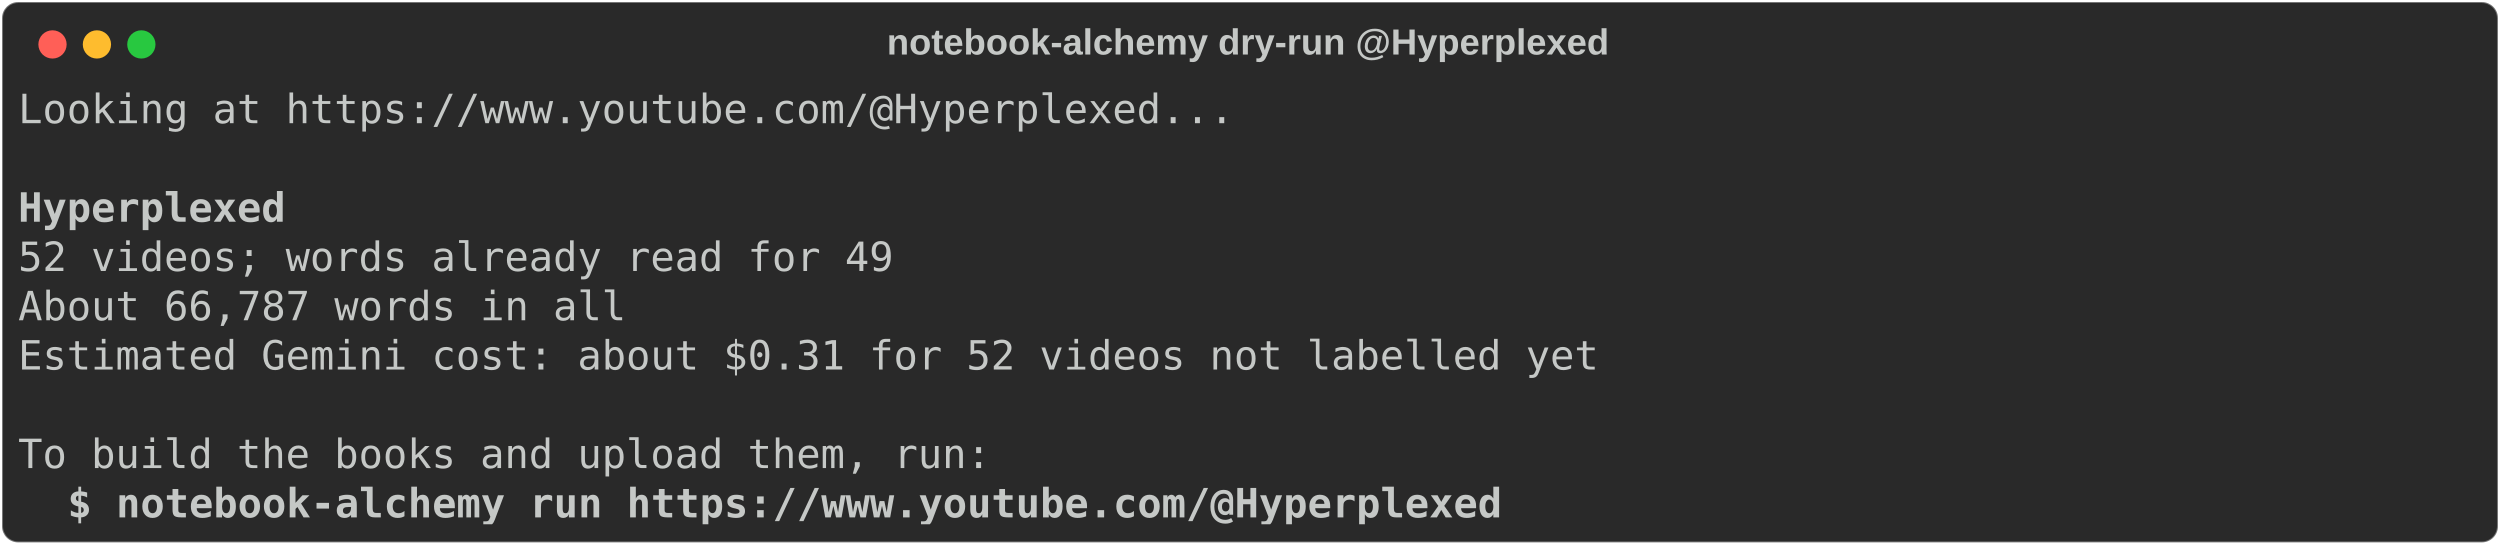
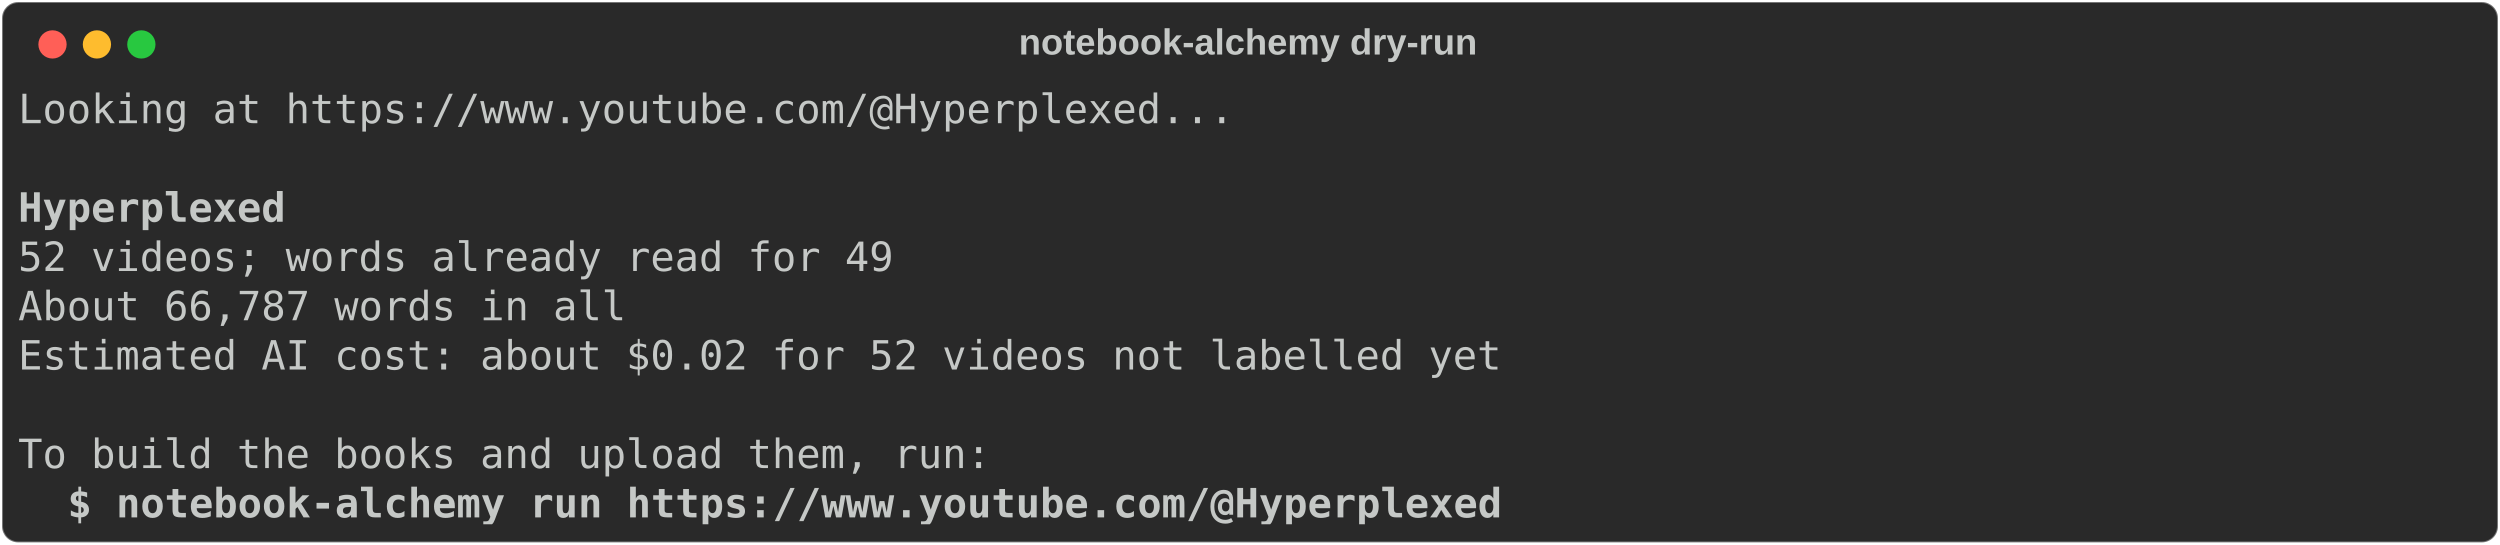
<svg xmlns="http://www.w3.org/2000/svg" class="rich-terminal" viewBox="0 0 1238 269.6">
  <style>

    @font-face {
        font-family: "Fira Code";
        src: local("FiraCode-Regular"),
                url("https://cdnjs.cloudflare.com/ajax/libs/firacode/6.2.0/woff2/FiraCode-Regular.woff2") format("woff2"),
                url("https://cdnjs.cloudflare.com/ajax/libs/firacode/6.2.0/woff/FiraCode-Regular.woff") format("woff");
        font-style: normal;
        font-weight: 400;
    }
    @font-face {
        font-family: "Fira Code";
        src: local("FiraCode-Bold"),
                url("https://cdnjs.cloudflare.com/ajax/libs/firacode/6.2.0/woff2/FiraCode-Bold.woff2") format("woff2"),
                url("https://cdnjs.cloudflare.com/ajax/libs/firacode/6.2.0/woff/FiraCode-Bold.woff") format("woff");
        font-style: bold;
        font-weight: 700;
    }

-     .terminal-2397751370-matrix {
+     .terminal-4042310031-matrix {
        font-family: Fira Code, monospace;
        font-size: 20px;
        line-height: 24.4px;
        font-variant-east-asian: full-width;
    }

-     .terminal-2397751370-title {
+     .terminal-4042310031-title {
        font-size: 18px;
        font-weight: bold;
        font-family: arial;
    }

-     .terminal-2397751370-r1 { fill: #c5c8c6 }
- .terminal-2397751370-r2 { fill: #c5c8c6;font-weight: bold }
+     .terminal-4042310031-r1 { fill: #c5c8c6 }
+ .terminal-4042310031-r2 { fill: #c5c8c6;font-weight: bold }
    </style>
  <defs>
-     <clipPath id="terminal-2397751370-clip-terminal">
+     <clipPath id="terminal-4042310031-clip-terminal">
      <rect x="0" y="0" width="1219.0" height="218.6" />
    </clipPath>
-     <clipPath id="terminal-2397751370-line-0">
+     <clipPath id="terminal-4042310031-line-0">
      <rect x="0" y="1.5" width="1220" height="24.65" />
    </clipPath>
-     <clipPath id="terminal-2397751370-line-1">
+     <clipPath id="terminal-4042310031-line-1">
      <rect x="0" y="25.9" width="1220" height="24.65" />
    </clipPath>
-     <clipPath id="terminal-2397751370-line-2">
+     <clipPath id="terminal-4042310031-line-2">
      <rect x="0" y="50.3" width="1220" height="24.65" />
    </clipPath>
-     <clipPath id="terminal-2397751370-line-3">
+     <clipPath id="terminal-4042310031-line-3">
      <rect x="0" y="74.7" width="1220" height="24.65" />
    </clipPath>
-     <clipPath id="terminal-2397751370-line-4">
+     <clipPath id="terminal-4042310031-line-4">
      <rect x="0" y="99.1" width="1220" height="24.65" />
    </clipPath>
-     <clipPath id="terminal-2397751370-line-5">
+     <clipPath id="terminal-4042310031-line-5">
      <rect x="0" y="123.5" width="1220" height="24.65" />
    </clipPath>
-     <clipPath id="terminal-2397751370-line-6">
+     <clipPath id="terminal-4042310031-line-6">
      <rect x="0" y="147.9" width="1220" height="24.65" />
    </clipPath>
-     <clipPath id="terminal-2397751370-line-7">
+     <clipPath id="terminal-4042310031-line-7">
      <rect x="0" y="172.3" width="1220" height="24.65" />
    </clipPath>
  </defs>
  <rect fill="#292929" stroke="rgba(255,255,255,0.35)" stroke-width="1" x="1" y="1" width="1236" height="267.6" rx="8" />
-   <text class="terminal-2397751370-title" fill="#c5c8c6" text-anchor="middle" x="618" y="27">notebook-alchemy dry-run @Hyperplexed</text>
+   <text class="terminal-4042310031-title" fill="#c5c8c6" text-anchor="middle" x="618" y="27">notebook-alchemy dry-run</text>
  <g transform="translate(26,22)">
    <circle cx="0" cy="0" r="7" fill="#ff5f57" />
    <circle cx="22" cy="0" r="7" fill="#febc2e" />
    <circle cx="44" cy="0" r="7" fill="#28c840" />
  </g>
-   <g transform="translate(9, 41)" clip-path="url(#terminal-2397751370-clip-terminal)">
-     <g class="terminal-2397751370-matrix">
-       <text class="terminal-2397751370-r1" x="0" y="20" textLength="610" clip-path="url(#terminal-2397751370-line-0)">Looking at https://www.youtube.com/@Hyperplexed...</text>
-       <text class="terminal-2397751370-r1" x="1220" y="20" textLength="12.2" clip-path="url(#terminal-2397751370-line-0)">
+   <g transform="translate(9, 41)" clip-path="url(#terminal-4042310031-clip-terminal)">
+     <g class="terminal-4042310031-matrix">
+       <text class="terminal-4042310031-r1" x="0" y="20" textLength="610" clip-path="url(#terminal-4042310031-line-0)">Looking at https://www.youtube.com/@Hyperplexed...</text>
+       <text class="terminal-4042310031-r1" x="1220" y="20" textLength="12.2" clip-path="url(#terminal-4042310031-line-0)">
</text>
-       <text class="terminal-2397751370-r1" x="1220" y="44.4" textLength="12.2" clip-path="url(#terminal-2397751370-line-1)">
+       <text class="terminal-4042310031-r1" x="1220" y="44.4" textLength="12.2" clip-path="url(#terminal-4042310031-line-1)">
</text>
-       <text class="terminal-2397751370-r2" x="0" y="68.8" textLength="134.2" clip-path="url(#terminal-2397751370-line-2)">Hyperplexed</text>
-       <text class="terminal-2397751370-r1" x="1220" y="68.8" textLength="12.2" clip-path="url(#terminal-2397751370-line-2)">
+       <text class="terminal-4042310031-r2" x="0" y="68.8" textLength="134.2" clip-path="url(#terminal-4042310031-line-2)">Hyperplexed</text>
+       <text class="terminal-4042310031-r1" x="1220" y="68.8" textLength="12.2" clip-path="url(#terminal-4042310031-line-2)">
</text>
-       <text class="terminal-2397751370-r1" x="0" y="93.2" textLength="463.6" clip-path="url(#terminal-2397751370-line-3)">  52 videos; words already read for 49</text>
-       <text class="terminal-2397751370-r1" x="1220" y="93.2" textLength="12.2" clip-path="url(#terminal-2397751370-line-3)">
+       <text class="terminal-4042310031-r1" x="0" y="93.2" textLength="463.6" clip-path="url(#terminal-4042310031-line-3)">  52 videos; words already read for 49</text>
+       <text class="terminal-4042310031-r1" x="1220" y="93.2" textLength="12.2" clip-path="url(#terminal-4042310031-line-3)">
</text>
-       <text class="terminal-2397751370-r1" x="0" y="117.6" textLength="329.4" clip-path="url(#terminal-2397751370-line-4)">  About 66,787 words in all</text>
-       <text class="terminal-2397751370-r1" x="1220" y="117.6" textLength="12.2" clip-path="url(#terminal-2397751370-line-4)">
+       <text class="terminal-4042310031-r1" x="0" y="117.6" textLength="329.4" clip-path="url(#terminal-4042310031-line-4)">  About 66,787 words in all</text>
+       <text class="terminal-4042310031-r1" x="1220" y="117.6" textLength="12.2" clip-path="url(#terminal-4042310031-line-4)">
</text>
-       <text class="terminal-2397751370-r1" x="0" y="142" textLength="817.4" clip-path="url(#terminal-2397751370-line-5)">  Estimated Gemini cost: about $0.31 for 52 videos not labelled yet</text>
-       <text class="terminal-2397751370-r1" x="1220" y="142" textLength="12.2" clip-path="url(#terminal-2397751370-line-5)">
+       <text class="terminal-4042310031-r1" x="0" y="142" textLength="768.6" clip-path="url(#terminal-4042310031-line-5)">  Estimated AI cost: about $0.02 for 52 videos not labelled yet</text>
+       <text class="terminal-4042310031-r1" x="1220" y="142" textLength="12.2" clip-path="url(#terminal-4042310031-line-5)">
</text>
-       <text class="terminal-2397751370-r1" x="1220" y="166.4" textLength="12.2" clip-path="url(#terminal-2397751370-line-6)">
+       <text class="terminal-4042310031-r1" x="1220" y="166.4" textLength="12.2" clip-path="url(#terminal-4042310031-line-6)">
</text>
-       <text class="terminal-2397751370-r1" x="0" y="190.8" textLength="488" clip-path="url(#terminal-2397751370-line-7)">To build the books and upload them, run:</text>
-       <text class="terminal-2397751370-r1" x="1220" y="190.8" textLength="12.2" clip-path="url(#terminal-2397751370-line-7)">
+       <text class="terminal-4042310031-r1" x="0" y="190.8" textLength="488" clip-path="url(#terminal-4042310031-line-7)">To build the books and upload them, run:</text>
+       <text class="terminal-4042310031-r1" x="1220" y="190.8" textLength="12.2" clip-path="url(#terminal-4042310031-line-7)">
</text>
-       <text class="terminal-2397751370-r2" x="24.4" y="215.2" textLength="719.8" clip-path="url(#terminal-2397751370-line-8)">$ notebook-alchemy run https://www.youtube.com/@Hyperplexed</text>
-       <text class="terminal-2397751370-r1" x="1220" y="215.2" textLength="12.2" clip-path="url(#terminal-2397751370-line-8)">
+       <text class="terminal-4042310031-r2" x="24.4" y="215.2" textLength="719.8" clip-path="url(#terminal-4042310031-line-8)">$ notebook-alchemy run https://www.youtube.com/@Hyperplexed</text>
+       <text class="terminal-4042310031-r1" x="1220" y="215.2" textLength="12.2" clip-path="url(#terminal-4042310031-line-8)">
</text>
    </g>
  </g>
</svg>
